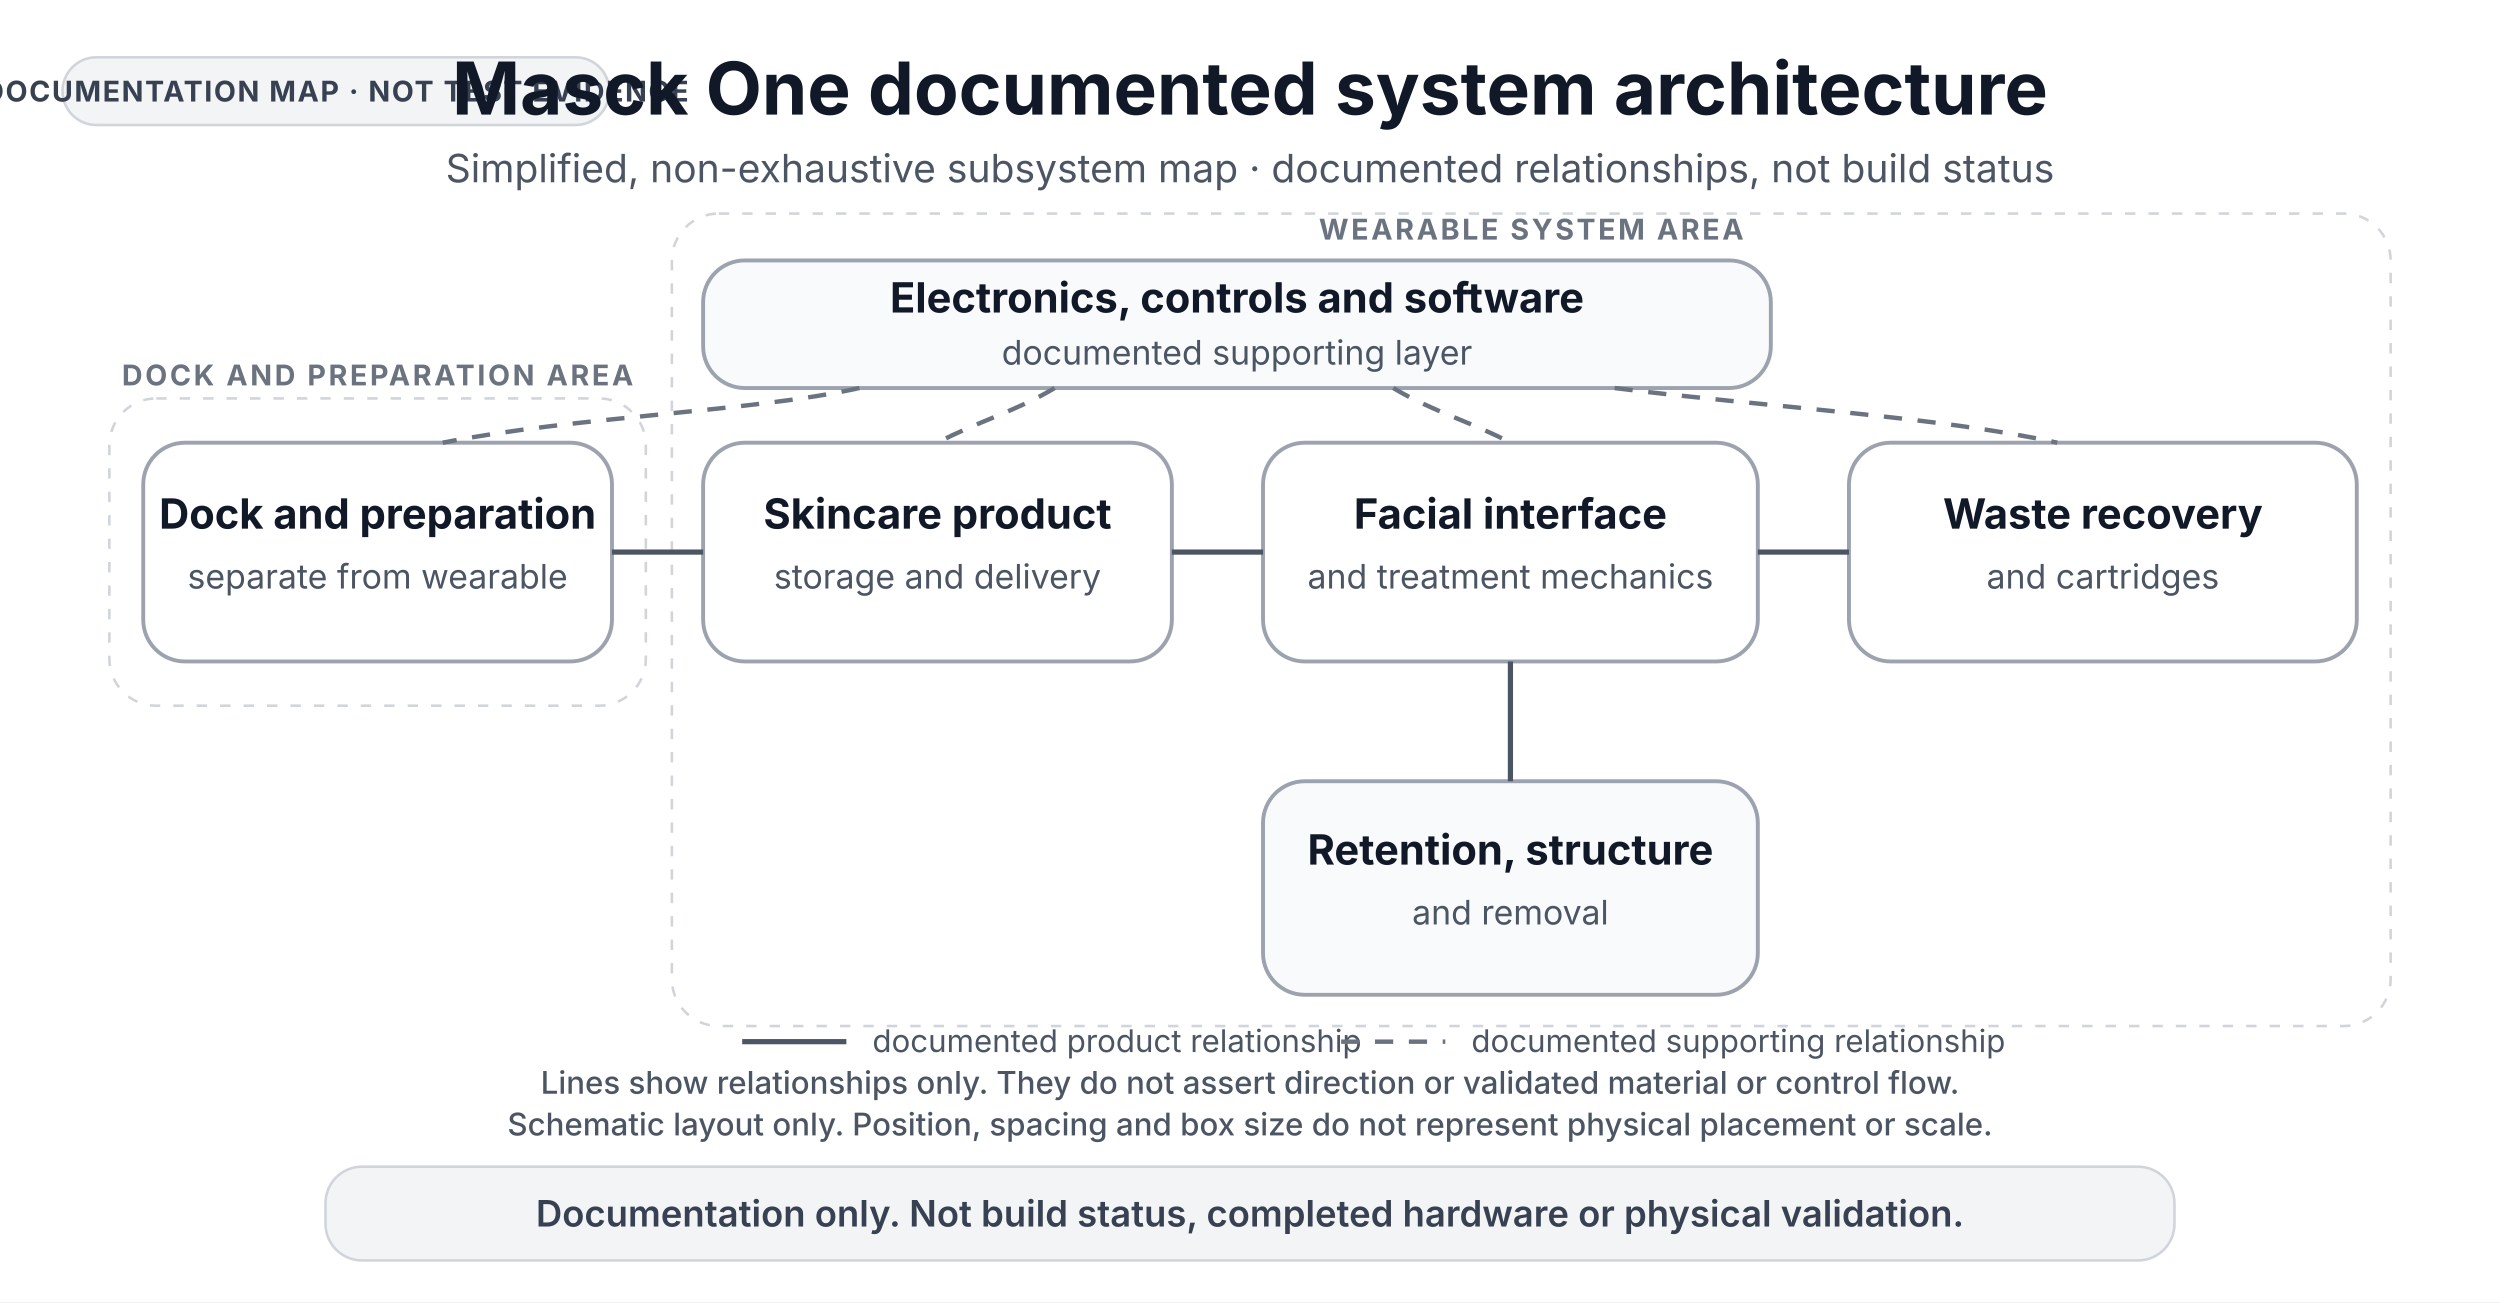
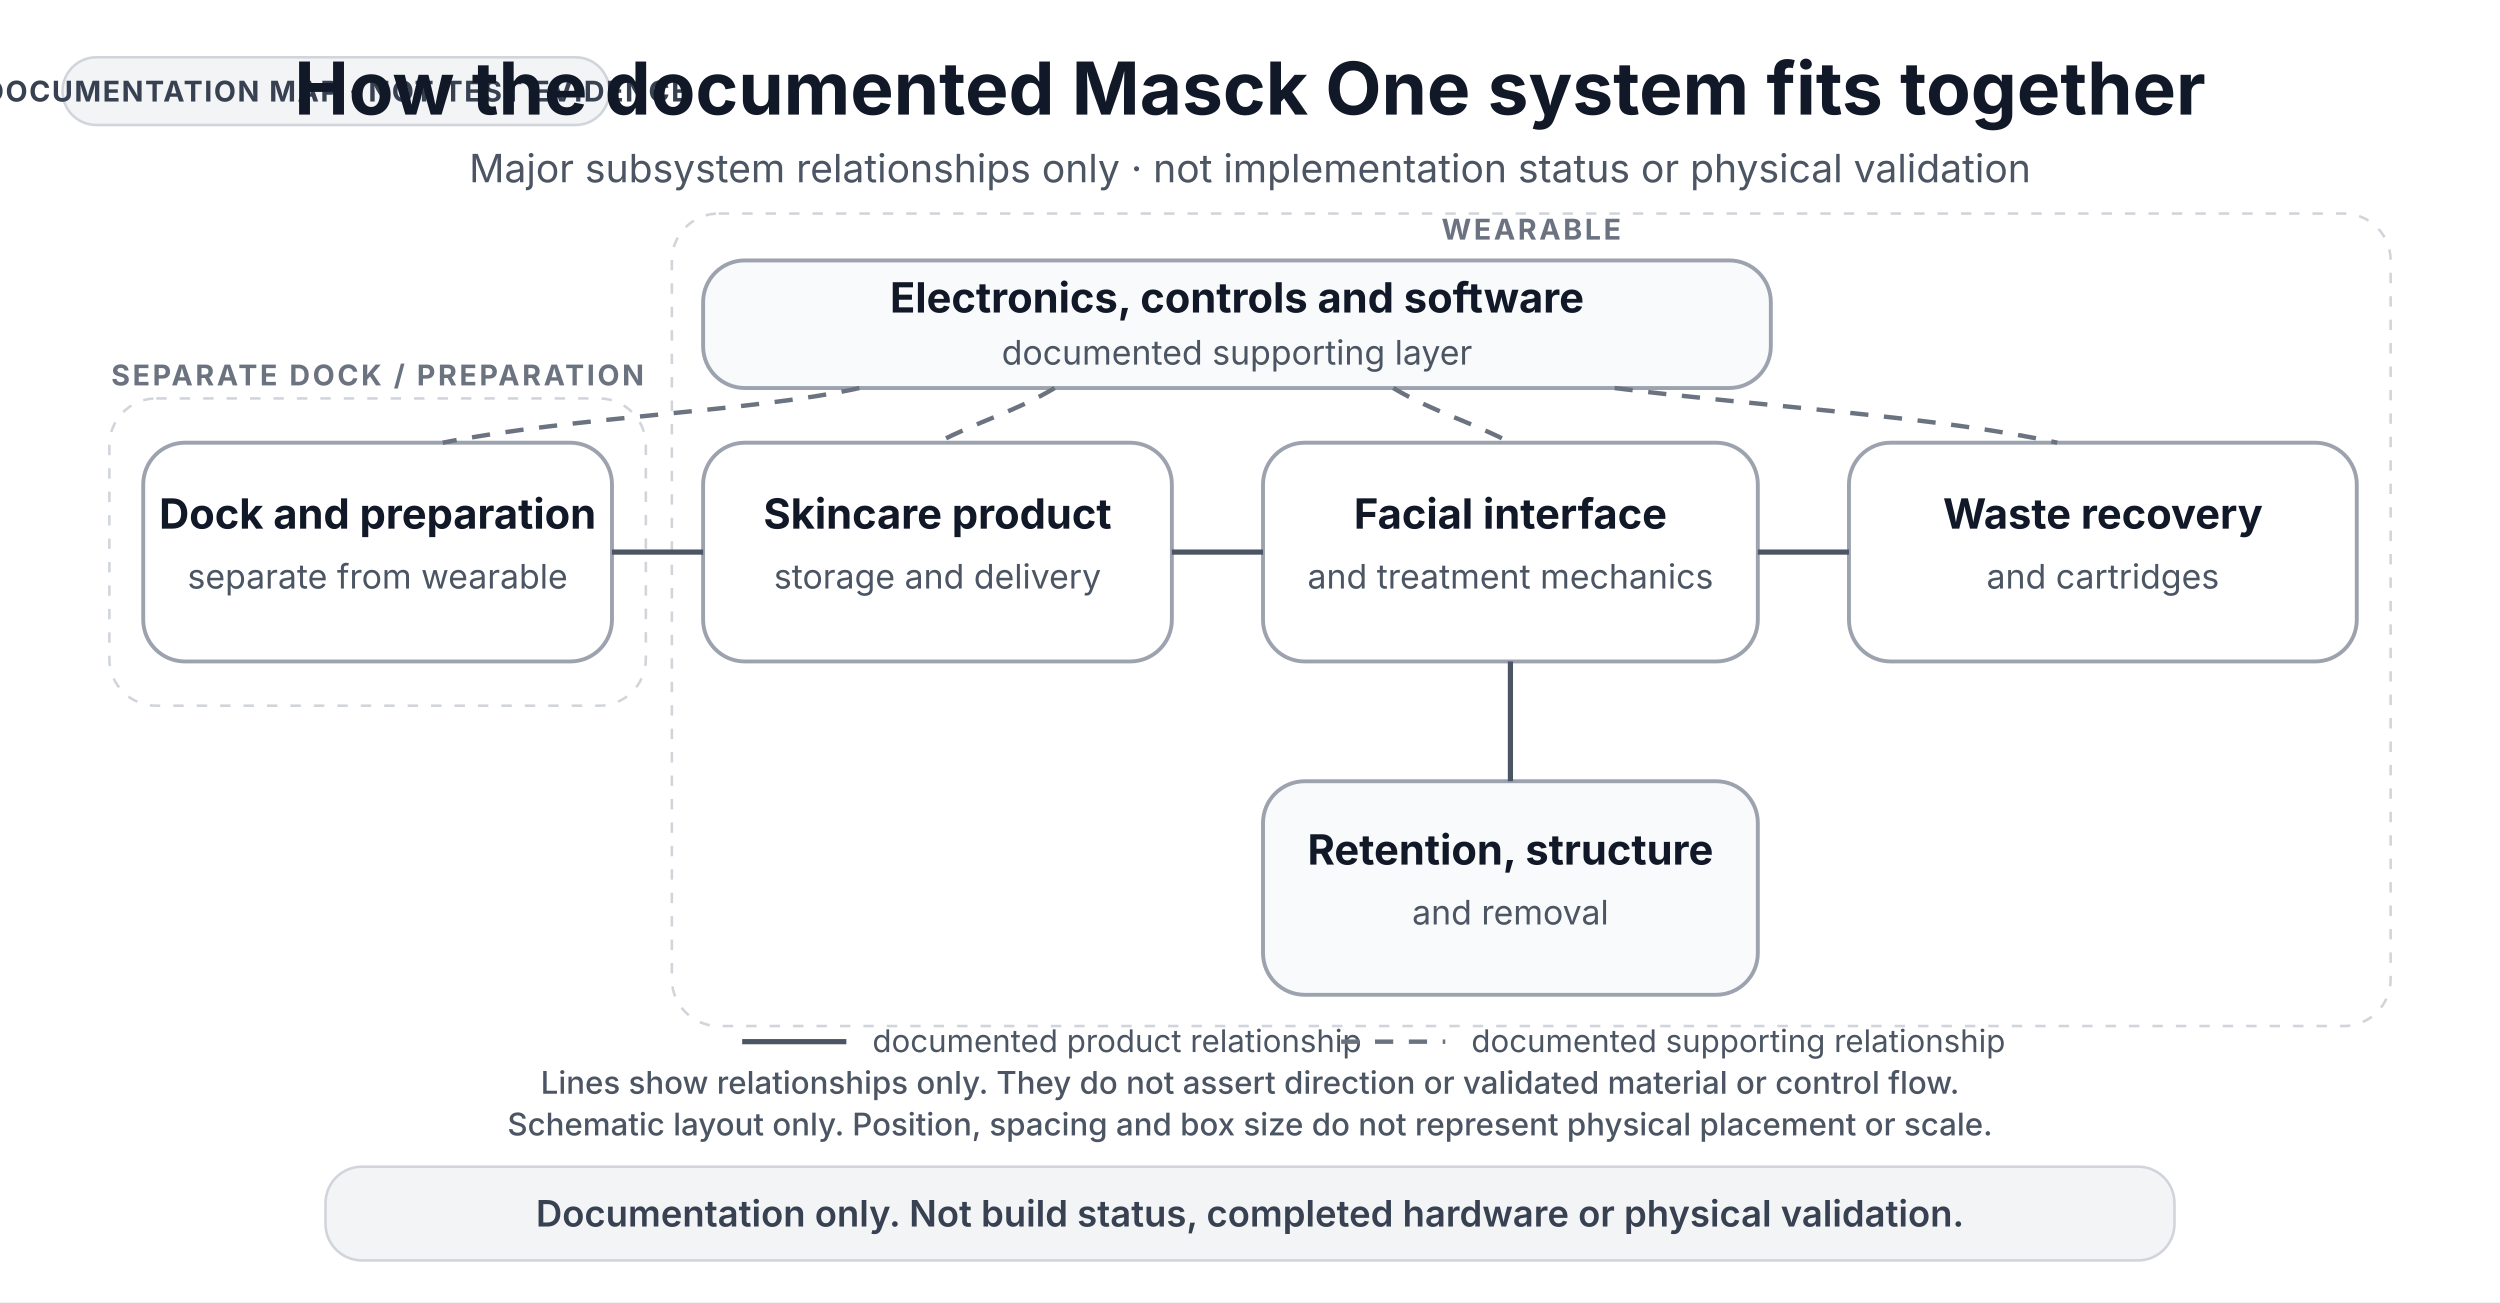
<svg xmlns="http://www.w3.org/2000/svg" width="960" height="500" viewBox="0 0 960 500" role="img" aria-labelledby="title desc">
  <defs>
    <style>
      .title { font: 700 28px system-ui, -apple-system, BlinkMacSystemFont, 'Segoe UI', sans-serif; fill: #111827; }
      .subtitle { font: 400 15px system-ui, -apple-system, BlinkMacSystemFont, 'Segoe UI', sans-serif; fill: #4b5563; }
      .badge { font: 700 11px system-ui, -apple-system, BlinkMacSystemFont, 'Segoe UI', sans-serif; fill: #374151; text-anchor: middle; letter-spacing: 0.6px; }
      .zone { font: 700 11px system-ui, -apple-system, BlinkMacSystemFont, 'Segoe UI', sans-serif; fill: #6b7280; text-anchor: middle; letter-spacing: 1px; }
      .node-title { font: 650 16px system-ui, -apple-system, BlinkMacSystemFont, 'Segoe UI', sans-serif; fill: #111827; text-anchor: middle; }
      .node-sub { font: 400 13px system-ui, -apple-system, BlinkMacSystemFont, 'Segoe UI', sans-serif; fill: #4b5563; text-anchor: middle; }
      .legend { font: 400 12px system-ui, -apple-system, BlinkMacSystemFont, 'Segoe UI', sans-serif; fill: #4b5563; }
      .boundary-note { font: 500 12px system-ui, -apple-system, BlinkMacSystemFont, 'Segoe UI', sans-serif; fill: #4b5563; text-anchor: middle; }
      .footer { font: 600 14px system-ui, -apple-system, BlinkMacSystemFont, 'Segoe UI', sans-serif; fill: #374151; text-anchor: middle; }
      .box { fill: #ffffff; stroke: #9ca3af; stroke-width: 1.5; rx: 16; }
      .support { fill: #f9fafb; stroke: #9ca3af; stroke-width: 1.5; rx: 16; }
      .zone-box { fill: none; stroke: #d1d5db; stroke-width: 1; stroke-dasharray: 4 5; rx: 18; }
      .relationship { fill: none; stroke: #4b5563; stroke-width: 2; }
      .support-relationship { fill: none; stroke: #6b7280; stroke-width: 1.7; stroke-dasharray: 7 6; }
      .legend-solid { fill: none; stroke: #4b5563; stroke-width: 2; }
      .legend-dashed { fill: none; stroke: #6b7280; stroke-width: 1.7; stroke-dasharray: 7 6; }
    </style>
  </defs>
  <rect width="960" height="500" fill="#ffffff" />
  <rect x="24" y="22" width="210" height="26" rx="13" fill="#f3f4f6" stroke="#d1d5db" />
  <text x="129" y="39" class="badge">DOCUMENTATION MAP · NOT TEST EVIDENCE</text>
-   <text x="480" y="44" class="title" text-anchor="middle">Masck One documented system architecture</text>
-   <text x="480" y="70" class="subtitle" text-anchor="middle">Simplified, non-exhaustive subsystem map · documented relationships, not build status</text>
+   <text x="480" y="44" class="title" text-anchor="middle">How the documented Masck One system fits together</text>
+   <text x="480" y="70" class="subtitle" text-anchor="middle">Major subsystem relationships only · not implementation status or physical validation</text>
  <rect x="42" y="153" width="206" height="118" class="zone-box" />
-   <text x="145" y="148" class="zone">DOCK AND PREPARATION AREA</text>
+   <text x="145" y="148" class="zone">SEPARATE DOCK / PREPARATION</text>
  <rect x="258" y="82" width="660" height="312" class="zone-box" />
-   <text x="588" y="92" class="zone">WEARABLE SYSTEM AREA</text>
+   <text x="588" y="92" class="zone">WEARABLE</text>
  <rect x="55" y="170" width="180" height="84" class="box" />
  <text x="145" y="203" class="node-title">Dock and preparation</text>
  <text x="145" y="226" class="node-sub">separate from wearable</text>
  <rect x="270" y="170" width="180" height="84" class="box" />
  <text x="360" y="203" class="node-title">Skincare product</text>
  <text x="360" y="226" class="node-sub">storage and delivery</text>
  <rect x="485" y="170" width="190" height="84" class="box" />
  <text x="580" y="203" class="node-title">Facial interface</text>
  <text x="580" y="226" class="node-sub">and treatment mechanics</text>
  <rect x="710" y="170" width="195" height="84" class="box" />
  <text x="807.5" y="203" class="node-title">Waste recovery</text>
  <text x="807.5" y="226" class="node-sub">and cartridges</text>
  <path d="M235 212 H270" class="relationship" />
  <path d="M450 212 H485" class="relationship" />
  <path d="M675 212 H710" class="relationship" />
  <rect x="485" y="300" width="190" height="82" class="support" />
  <text x="580" y="332" class="node-title">Retention, structure</text>
  <text x="580" y="355" class="node-sub">and removal</text>
  <path d="M580 300 V254" class="relationship" />
  <rect x="270" y="100" width="410" height="49" class="support" />
  <text x="475" y="120" class="node-title">Electronics, controls and software</text>
  <text x="475" y="140" class="node-sub">documented supporting layer</text>
  <path d="M330 149 C290 158 220 160 170 170" class="support-relationship" />
  <path d="M405 149 C390 158 375 162 360 170" class="support-relationship" />
  <path d="M535 149 C550 158 565 162 580 170" class="support-relationship" />
  <path d="M620 149 C675 156 745 160 790 170" class="support-relationship" />
  <line x1="285" y1="400" x2="325" y2="400" class="legend-solid" />
  <text x="335" y="404" class="legend">documented product relationship</text>
  <line x1="515" y1="400" x2="555" y2="400" class="legend-dashed" />
  <text x="565" y="404" class="legend">documented supporting relationship</text>
  <text x="480" y="420" class="boundary-note">Lines show relationships only. They do not assert direction or validated material or control flow.</text>
  <text x="480" y="436" class="boundary-note">Schematic layout only. Position, spacing and box size do not represent physical placement or scale.</text>
  <rect x="125" y="448" width="710" height="36" rx="14" fill="#f3f4f6" stroke="#d1d5db" />
  <text x="480" y="471" class="footer">Documentation only. Not build status, completed hardware or physical validation.</text>
</svg>
